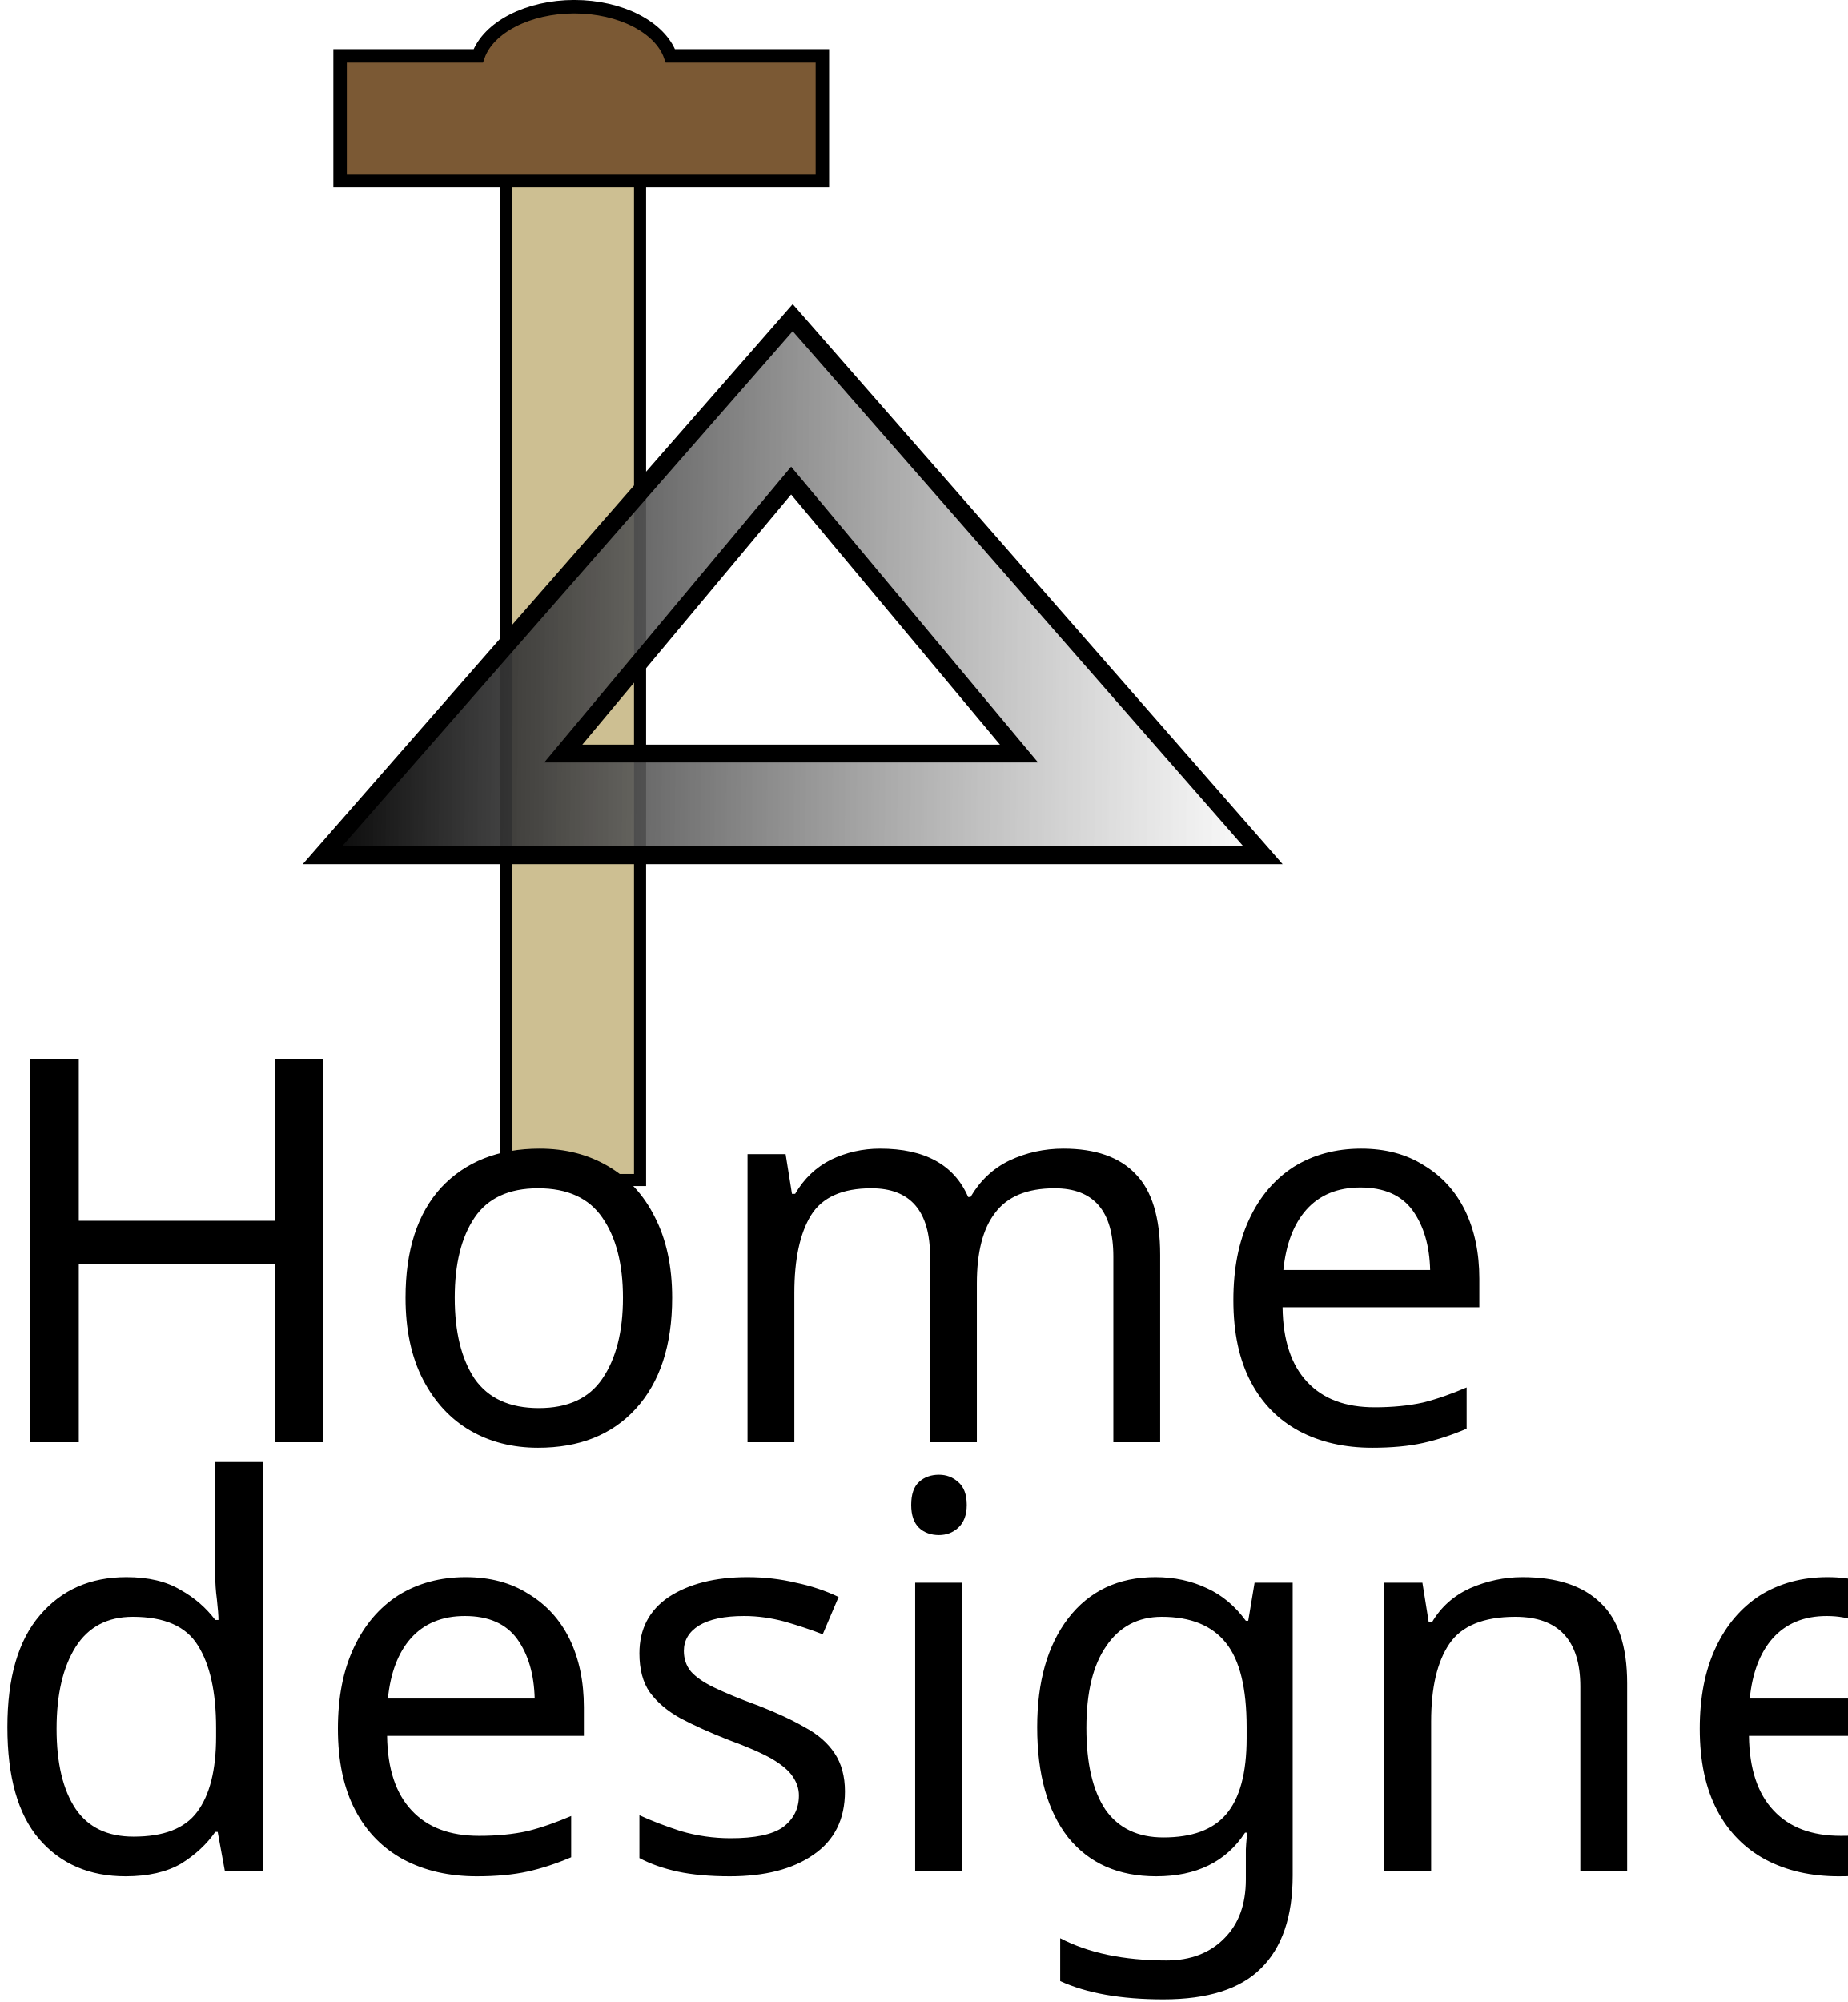
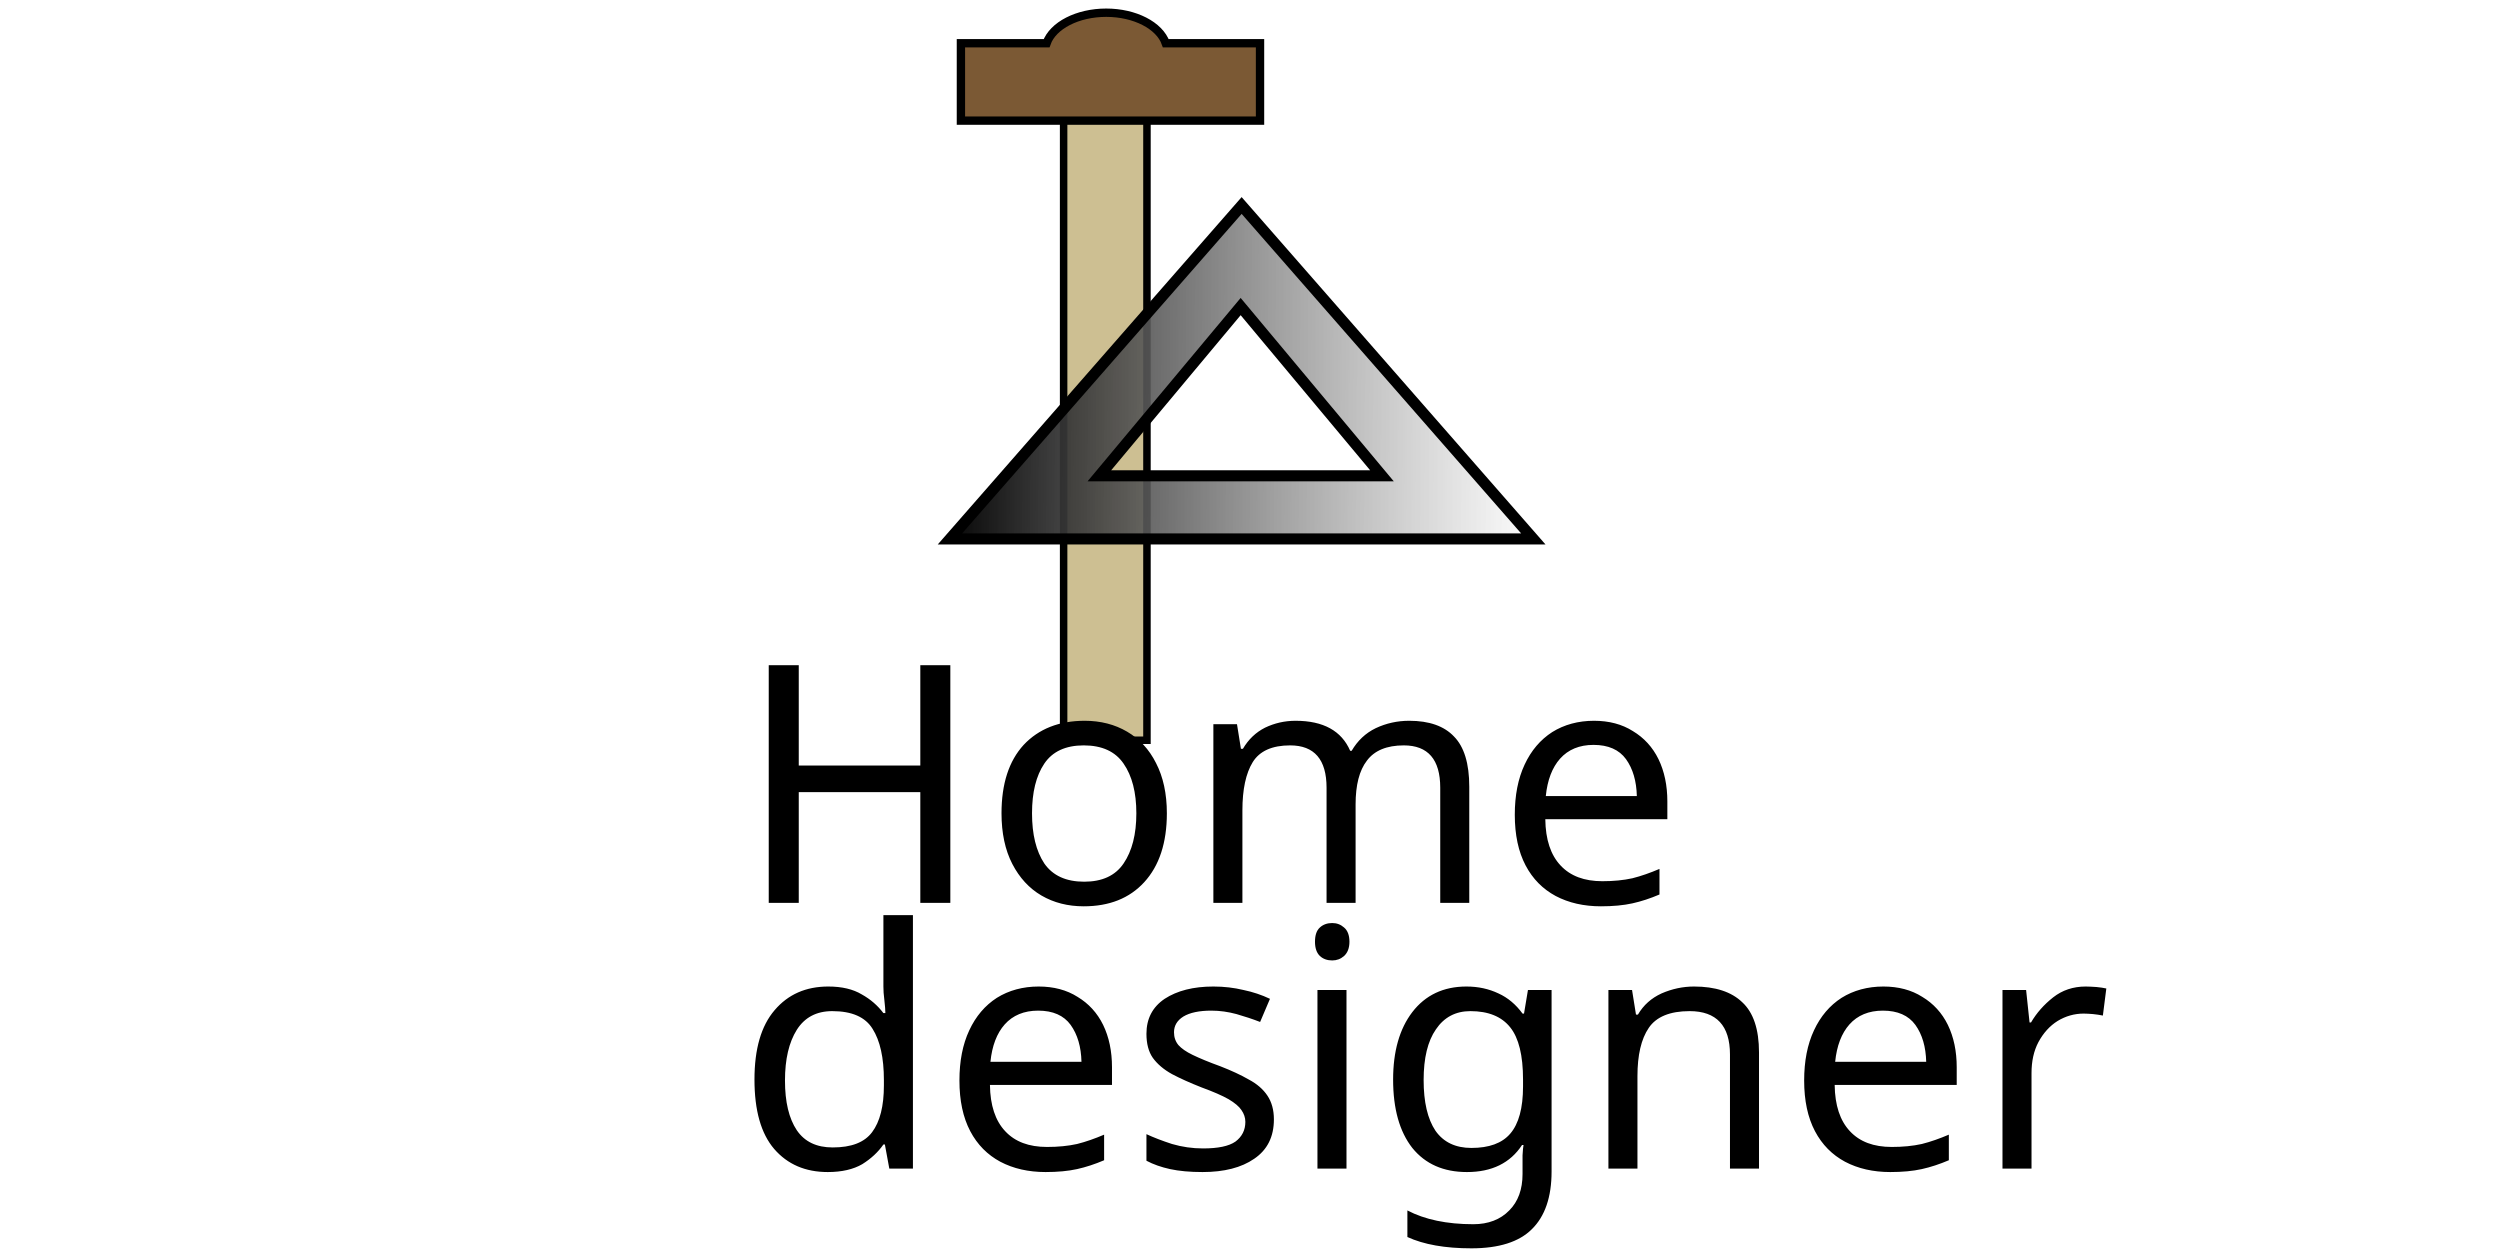
- <svg xmlns="http://www.w3.org/2000/svg" xmlns:xlink="http://www.w3.org/1999/xlink" width="36.375mm" height="39.416mm" viewBox="0 0 36.375 39.416" version="1.1" id="svg8">
+ <svg xmlns="http://www.w3.org/2000/svg" xmlns:xlink="http://www.w3.org/1999/xlink" width="300" height="150" viewBox="0 0 79.375 39.688" version="1.1" id="svg8">
  <defs id="defs2">
    <linearGradient id="linearGradient7534">
      <stop id="stop7530" offset="0" style="stop-color:#000000;stop-opacity:1;" />
      <stop id="stop7532" offset="1" style="stop-color:#ffffff;stop-opacity:0.707" />
    </linearGradient>
    <linearGradient id="linearGradient5720">
      <stop style="stop-color:#000000;stop-opacity:1;" offset="0" id="stop5716" />
      <stop style="stop-color:#000000;stop-opacity:0;" offset="1" id="stop5718" />
    </linearGradient>
    <radialGradient xlink:href="#linearGradient5720" id="radialGradient5722" cx="43.791" cy="20.83" fx="43.791" fy="20.83" r="7.291" gradientTransform="matrix(1,0,0,0.5715545,0,8.924547)" gradientUnits="userSpaceOnUse" />
    <linearGradient xlink:href="#linearGradient7534" id="linearGradient7522" x1="38.46" y1="19.885" x2="53.043" y2="20.003" gradientUnits="userSpaceOnUse" gradientTransform="matrix(1.323091,0,0,1.323091,-46.97052,-13.26804)" />
  </defs>
-   <g id="layer1" transform="translate(-87.16304,-162.8317)">
-     <g transform="translate(89.20934,161.1347)" id="g4856">
+   <g id="layer1" transform="translate(-87.16304,-162.5603)">
+     <g transform="translate(113.0219,161.1347)" id="g4856">
      <rect style="fill:#cdbf92;fill-opacity:1;stroke:#000000;stroke-width:0.238;stroke-miterlimit:4;stroke-dasharray:none;stroke-opacity:1" id="rect7460" width="2.646" height="20.042" x="7.911" y="4.887" />
      <path style="fill:url(#linearGradient7522);fill-opacity:1;fill-rule:nonzero;stroke:#000000;stroke-width:0.351;stroke-linecap:butt;stroke-linejoin:miter;stroke-miterlimit:4;stroke-dasharray:none;stroke-opacity:1" d="M 13.563,7.95 4.301,18.537 h 18.523 z m -0.031,3.209 4.487,5.374 H 9.045 Z" id="path4882" />
      <path style="opacity:1;fill:#7b5934;fill-opacity:1;fill-rule:nonzero;stroke:#000000;stroke-width:0.265;stroke-miterlimit:4;stroke-dasharray:none;stroke-opacity:1" d="M 9.263,1.829 A 1.942,1.244 0 0 0 7.37,2.799 H 4.65 V 5.256 H 14.147 V 2.799 H 11.155 A 1.942,1.244 0 0 0 9.263,1.829 Z" id="rect7536" />
    </g>
-     <text xml:space="preserve" style="font-style:normal;font-variant:normal;font-weight:normal;font-stretch:normal;font-size:10.583px;line-height:0.75;font-family:sans-serif;-inkscape-font-specification:sans-serif;letter-spacing:0px;word-spacing:0px;fill:#000000;fill-opacity:1;stroke:none;stroke-width:0.265" x="86.729" y="191.228" id="text7551">
-       <tspan id="tspan7549" x="86.729" y="191.228" style="font-style:normal;font-variant:normal;font-weight:normal;font-stretch:normal;line-height:0.75;font-family:'High Tower Text';-inkscape-font-specification:'High Tower Text';stroke-width:0.265">Home</tspan>
-       <tspan x="86.729" y="199.664" style="font-style:normal;font-variant:normal;font-weight:normal;font-stretch:normal;line-height:0.75;font-family:'High Tower Text';-inkscape-font-specification:'High Tower Text';stroke-width:0.265" id="tspan7553">designer</tspan>
+     <text xml:space="preserve" style="font-style:normal;font-variant:normal;font-weight:normal;font-stretch:normal;font-size:10.583px;line-height:0.75;font-family:sans-serif;-inkscape-font-specification:sans-serif;letter-spacing:0px;word-spacing:0px;fill:#000000;fill-opacity:1;stroke:none;stroke-width:0.265" x="110.541" y="191.228" id="text7551">
+       <tspan id="tspan7549" x="110.541" y="191.228" style="font-style:normal;font-variant:normal;font-weight:normal;font-stretch:normal;line-height:0.75;font-family:'High Tower Text';-inkscape-font-specification:'High Tower Text';stroke-width:0.265">Home</tspan>
+       <tspan x="110.541" y="199.664" style="font-style:normal;font-variant:normal;font-weight:normal;font-stretch:normal;line-height:0.75;font-family:'High Tower Text';-inkscape-font-specification:'High Tower Text';stroke-width:0.265" id="tspan7553">designer</tspan>
    </text>
  </g>
</svg>
